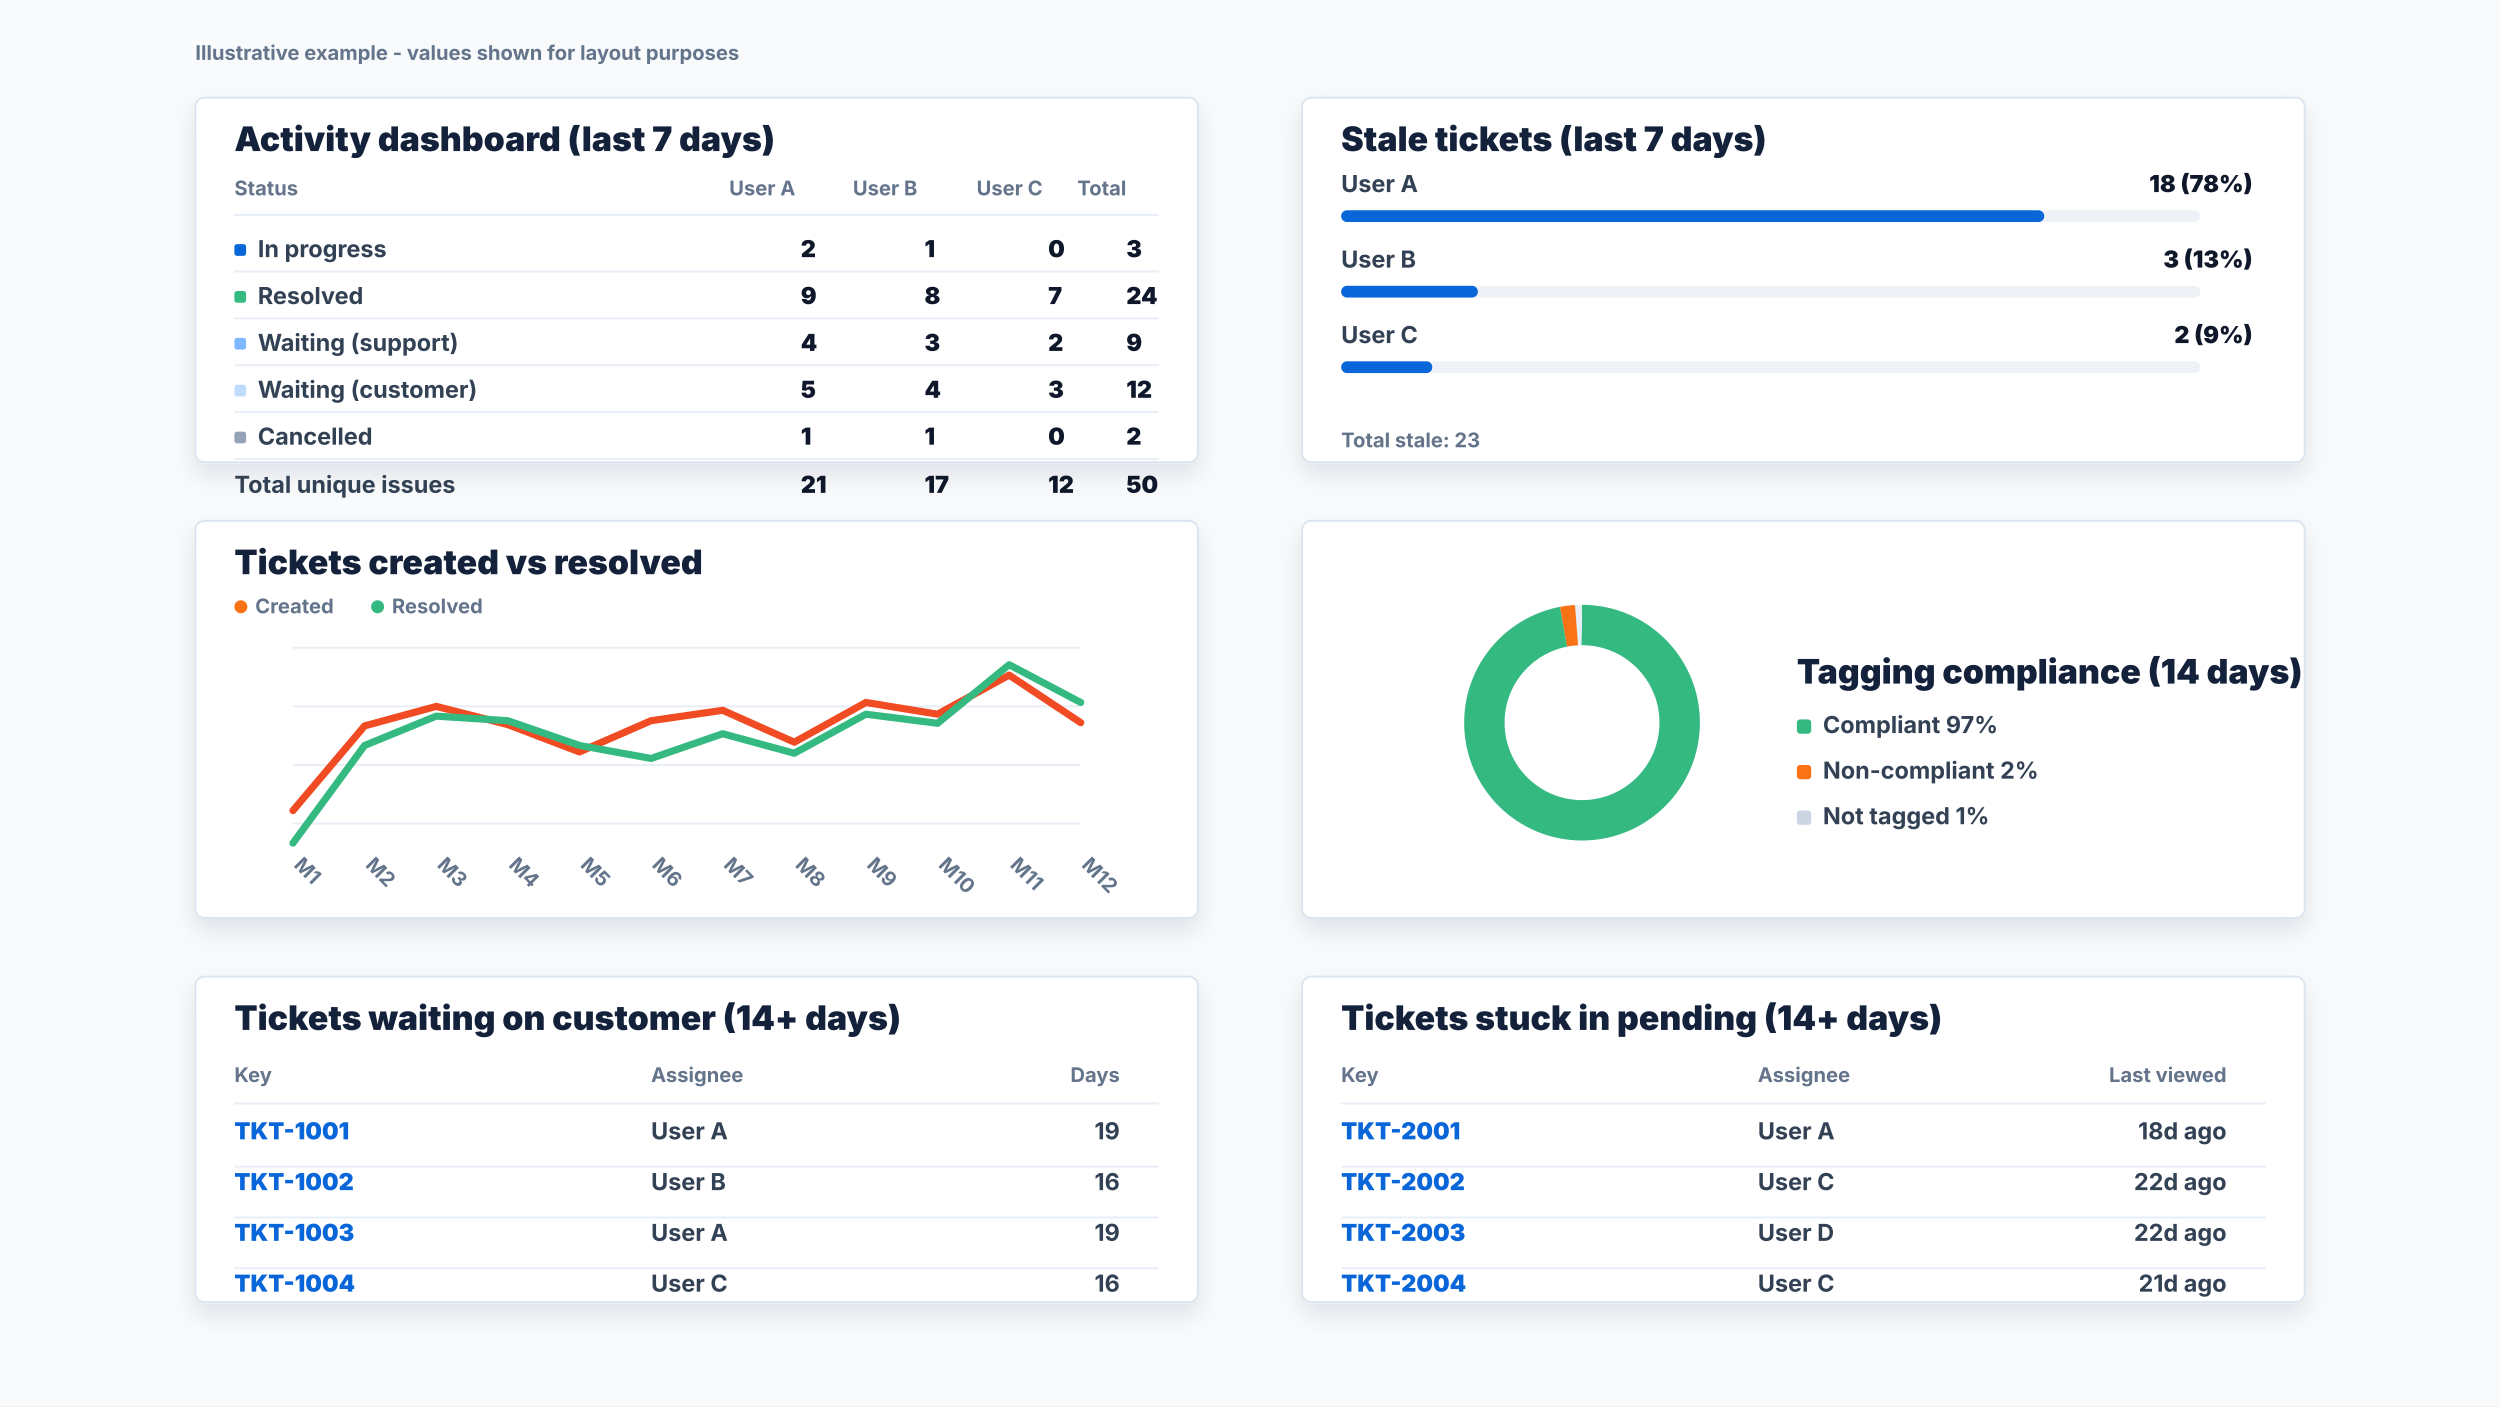
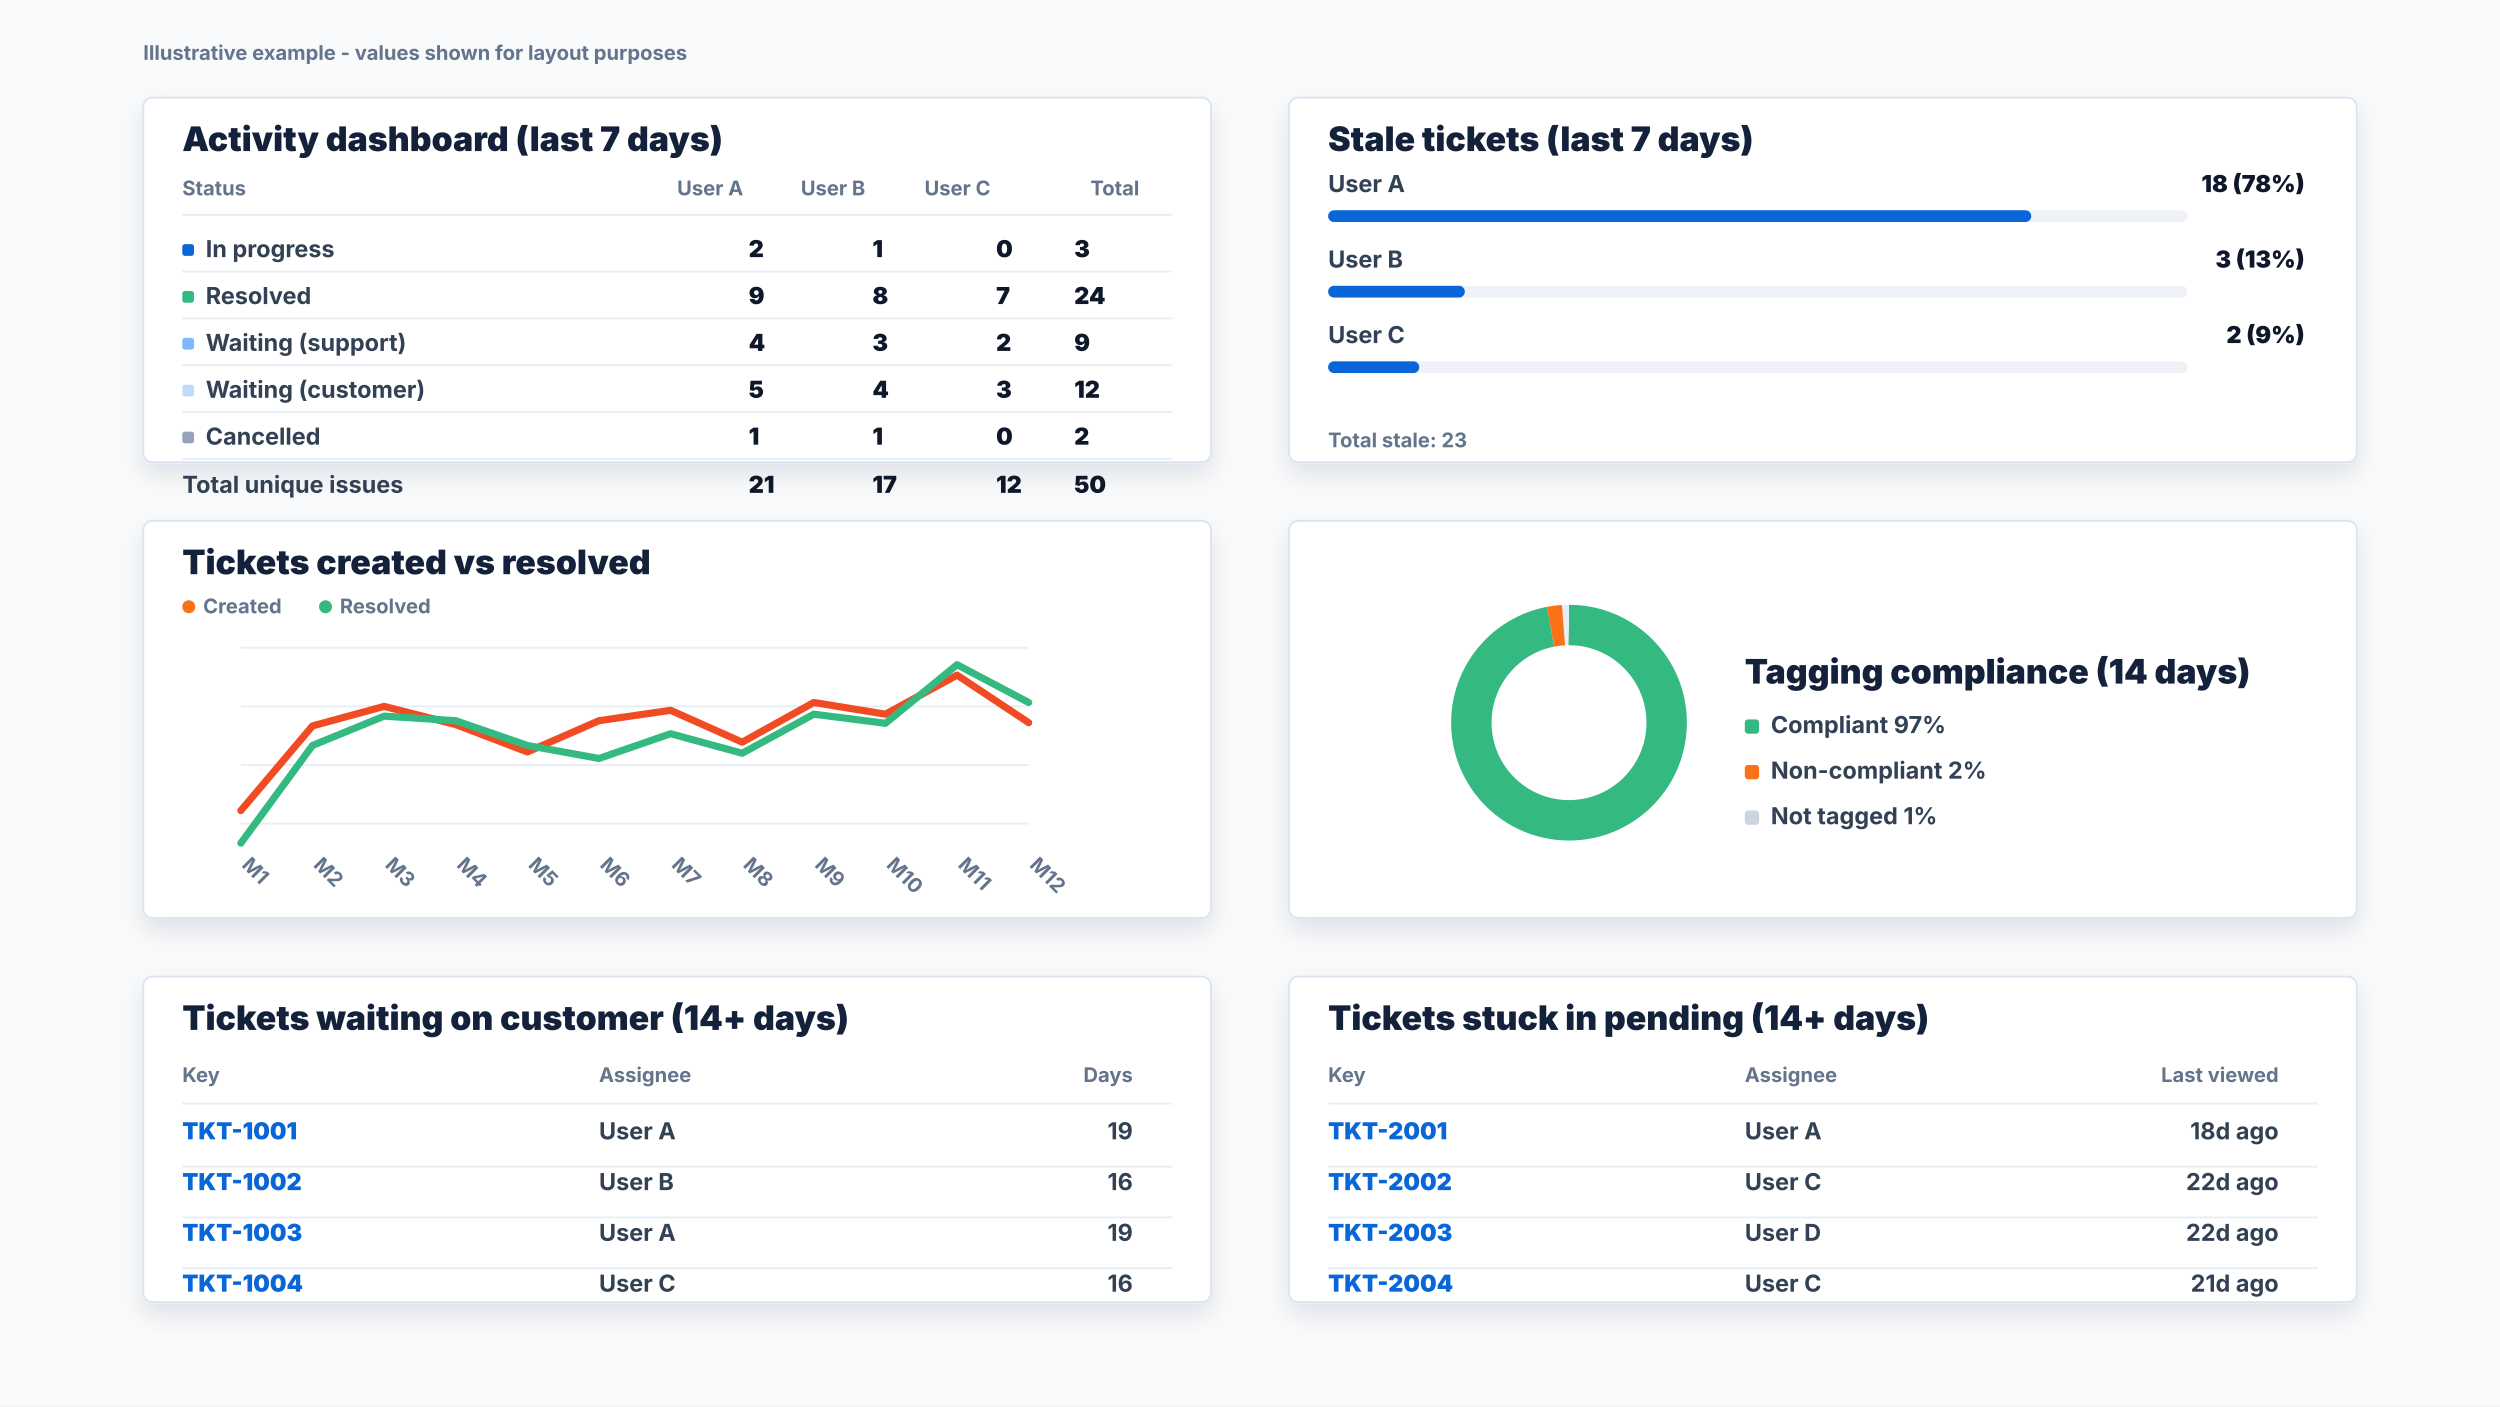
<svg xmlns="http://www.w3.org/2000/svg" width="3840" height="2160" viewBox="0 0 3840 2160" role="img" aria-labelledby="title desc">
  <defs>
    <filter id="shadow" x="-10%" y="-10%" width="120%" height="120%">
      <feDropShadow dx="0" dy="18" stdDeviation="18" flood-color="#0f172a" flood-opacity="0.10" />
    </filter>
    <style>
      text{font-family:Inter,Arial,sans-serif;letter-spacing:0}
      .title{font-size:52px;font-weight:850;fill:#13213a}
      .body{font-size:36px;font-weight:650;fill:#334155}
      .muted{font-size:31px;font-weight:650;fill:#64748b}
      .num{font-size:36px;font-weight:850;fill:#0f172a}
      .card{fill:#fff;stroke:#dbe4ef;stroke-width:3;filter:url(#shadow)}
      .grid{stroke:#e8eef5;stroke-width:3}
      .blue{fill:#0866d9}
      .green{fill:#34b981}
      .sky{fill:#7db7ff}
      .orange{fill:#f97316}
      .gray{fill:#94a3b8}
    </style>
  </defs>
  <rect width="3840" height="2160" fill="#f8fafc" />
-   <text x="300" y="92" class="muted">Illustrative example - values shown for layout purposes</text>
-   <g transform="translate(300 150)">
-     <rect class="card" width="1540" height="560" rx="14" />
+   <text x="220" y="92" class="muted">Illustrative example - values shown for layout purposes</text>
+   <g transform="translate(220 150)">
+     <rect class="card" width="1640" height="560" rx="14" />
    <text x="60" y="82" class="title">Activity dashboard (last 7 days)</text>
    <text x="60" y="150" class="muted">Status</text>
    <text x="820" y="150" class="muted">User A</text>
    <text x="1010" y="150" class="muted">User B</text>
    <text x="1200" y="150" class="muted">User C</text>
-     <text x="1430" y="150" class="muted" text-anchor="end">Total</text>
-     <line x1="60" y1="180" x2="1480" y2="180" class="grid" />
+     <text x="1530" y="150" class="muted" text-anchor="end">Total</text>
+     <line x1="60" y1="180" x2="1580" y2="180" class="grid" />
    <g transform="translate(60 225)">
      <rect width="18" height="18" rx="4" class="blue" />
      <text x="36" y="20" class="body">In progress</text>
      <text x="870" y="20" class="num">2</text>
      <text x="1060" y="20" class="num">1</text>
      <text x="1250" y="20" class="num">0</text>
      <text x="1370" y="20" class="num">3</text>
-       <line x1="0" y1="42" x2="1420" y2="42" class="grid" />
+       <line x1="0" y1="42" x2="1520" y2="42" class="grid" />
      <rect y="72" width="18" height="18" rx="4" class="green" />
      <text x="36" y="92" class="body">Resolved</text>
      <text x="870" y="92" class="num">9</text>
      <text x="1060" y="92" class="num">8</text>
      <text x="1250" y="92" class="num">7</text>
      <text x="1370" y="92" class="num">24</text>
-       <line x1="0" y1="114" x2="1420" y2="114" class="grid" />
+       <line x1="0" y1="114" x2="1520" y2="114" class="grid" />
      <rect y="144" width="18" height="18" rx="4" class="sky" />
      <text x="36" y="164" class="body">Waiting (support)</text>
      <text x="870" y="164" class="num">4</text>
      <text x="1060" y="164" class="num">3</text>
      <text x="1250" y="164" class="num">2</text>
      <text x="1370" y="164" class="num">9</text>
-       <line x1="0" y1="186" x2="1420" y2="186" class="grid" />
+       <line x1="0" y1="186" x2="1520" y2="186" class="grid" />
      <rect y="216" width="18" height="18" rx="4" fill="#bfdbfe" />
      <text x="36" y="236" class="body">Waiting (customer)</text>
      <text x="870" y="236" class="num">5</text>
      <text x="1060" y="236" class="num">4</text>
      <text x="1250" y="236" class="num">3</text>
      <text x="1370" y="236" class="num">12</text>
-       <line x1="0" y1="258" x2="1420" y2="258" class="grid" />
+       <line x1="0" y1="258" x2="1520" y2="258" class="grid" />
      <rect y="288" width="18" height="18" rx="4" class="gray" />
      <text x="36" y="308" class="body">Cancelled</text>
      <text x="870" y="308" class="num">1</text>
      <text x="1060" y="308" class="num">1</text>
      <text x="1250" y="308" class="num">0</text>
      <text x="1370" y="308" class="num">2</text>
-       <line x1="0" y1="330" x2="1420" y2="330" class="grid" />
+       <line x1="0" y1="330" x2="1520" y2="330" class="grid" />
      <text x="0" y="382" class="body" font-weight="850">Total unique issues</text>
      <text x="870" y="382" class="num">21</text>
      <text x="1060" y="382" class="num">17</text>
      <text x="1250" y="382" class="num">12</text>
      <text x="1370" y="382" class="num">50</text>
    </g>
  </g>
-   <g transform="translate(2000 150)">
-     <rect class="card" width="1540" height="560" rx="14" />
+   <g transform="translate(1980 150)">
+     <rect class="card" width="1640" height="560" rx="14" />
    <text x="60" y="82" class="title">Stale tickets (last 7 days)</text>
    <g transform="translate(60 145)">
      <text x="0" y="0" class="body">User A</text>
-       <text x="1400" y="0" class="num" text-anchor="end">18 (78%)</text>
+       <text x="1500" y="0" class="num" text-anchor="end">18 (78%)</text>
      <rect y="28" width="1320" height="18" rx="9" fill="#eef2f7" />
      <rect y="28" width="1080" height="18" rx="9" class="blue" />
      <text x="0" y="116" class="body">User B</text>
-       <text x="1400" y="116" class="num" text-anchor="end">3 (13%)</text>
+       <text x="1500" y="116" class="num" text-anchor="end">3 (13%)</text>
      <rect y="144" width="1320" height="18" rx="9" fill="#eef2f7" />
      <rect y="144" width="210" height="18" rx="9" class="blue" />
      <text x="0" y="232" class="body">User C</text>
-       <text x="1400" y="232" class="num" text-anchor="end">2 (9%)</text>
+       <text x="1500" y="232" class="num" text-anchor="end">2 (9%)</text>
      <rect y="260" width="1320" height="18" rx="9" fill="#eef2f7" />
      <rect y="260" width="140" height="18" rx="9" class="blue" />
      <text x="0" y="392" class="muted">Total stale: 23</text>
    </g>
  </g>
-   <g transform="translate(300 800)">
-     <rect class="card" width="1540" height="610" rx="14" />
+   <g transform="translate(220 800)">
+     <rect class="card" width="1640" height="610" rx="14" />
    <text x="60" y="82" class="title">Tickets created vs resolved</text>
    <circle cx="70" cy="132" r="10" class="orange" />
    <text x="92" y="142" class="muted">Created</text>
    <circle cx="280" cy="132" r="10" class="green" />
    <text x="302" y="142" class="muted">Resolved</text>
    <g transform="translate(150 195)">
      <line x1="0" y1="0" x2="1210" y2="0" class="grid" />
      <line x1="0" y1="90" x2="1210" y2="90" class="grid" />
      <line x1="0" y1="180" x2="1210" y2="180" class="grid" />
      <line x1="0" y1="270" x2="1210" y2="270" class="grid" />
      <polyline points="0,250 110,120 220,90 330,118 440,160 550,112 660,96 770,145 880,84 990,102 1100,42 1210,115" fill="none" stroke="#f04b23" stroke-width="11" stroke-linecap="round" stroke-linejoin="round" />
      <polyline points="0,300 110,150 220,105 330,112 440,150 550,170 660,132 770,162 880,102 990,116 1100,26 1210,84" fill="none" stroke="#34b981" stroke-width="11" stroke-linecap="round" stroke-linejoin="round" />
      <g class="muted" font-size="26" transform="translate(0 335)">
        <text x="0" y="0" transform="rotate(45)">M1</text>
        <text x="110" y="0" transform="rotate(45 110 0)">M2</text>
        <text x="220" y="0" transform="rotate(45 220 0)">M3</text>
        <text x="330" y="0" transform="rotate(45 330 0)">M4</text>
        <text x="440" y="0" transform="rotate(45 440 0)">M5</text>
        <text x="550" y="0" transform="rotate(45 550 0)">M6</text>
        <text x="660" y="0" transform="rotate(45 660 0)">M7</text>
        <text x="770" y="0" transform="rotate(45 770 0)">M8</text>
        <text x="880" y="0" transform="rotate(45 880 0)">M9</text>
        <text x="990" y="0" transform="rotate(45 990 0)">M10</text>
        <text x="1100" y="0" transform="rotate(45 1100 0)">M11</text>
        <text x="1210" y="0" transform="rotate(45 1210 0)">M12</text>
      </g>
    </g>
  </g>
-   <g transform="translate(2000 800)">
-     <rect class="card" width="1540" height="610" rx="14" />
+   <g transform="translate(1980 800)">
+     <rect class="card" width="1640" height="610" rx="14" />
    <circle cx="430" cy="310" r="150" fill="none" stroke="#e8eef5" stroke-width="62" />
    <circle cx="430" cy="310" r="150" fill="none" stroke="#34b981" stroke-width="62" stroke-dasharray="914 950" transform="rotate(-90 430 310)" />
    <circle cx="430" cy="310" r="150" fill="none" stroke="#f97316" stroke-width="62" stroke-dasharray="20 950" stroke-dashoffset="-914" transform="rotate(-90 430 310)" />
-     <text x="760" y="250" class="title">Tagging compliance (14 days)</text>
-     <rect x="760" y="305" width="22" height="22" rx="5" class="green" />
-     <text x="800" y="326" class="body">Compliant 97%</text>
-     <rect x="760" y="375" width="22" height="22" rx="5" class="orange" />
-     <text x="800" y="396" class="body">Non-compliant 2%</text>
-     <rect x="760" y="445" width="22" height="22" rx="5" fill="#cbd5e1" />
-     <text x="800" y="466" class="body">Not tagged 1%</text>
+     <text x="700" y="250" class="title">Tagging compliance (14 days)</text>
+     <rect x="700" y="305" width="22" height="22" rx="5" class="green" />
+     <text x="740" y="326" class="body">Compliant 97%</text>
+     <rect x="700" y="375" width="22" height="22" rx="5" class="orange" />
+     <text x="740" y="396" class="body">Non-compliant 2%</text>
+     <rect x="700" y="445" width="22" height="22" rx="5" fill="#cbd5e1" />
+     <text x="740" y="466" class="body">Not tagged 1%</text>
  </g>
-   <g transform="translate(300 1500)">
-     <rect class="card" width="1540" height="500" rx="14" />
+   <g transform="translate(220 1500)">
+     <rect class="card" width="1640" height="500" rx="14" />
    <text x="60" y="82" class="title">Tickets waiting on customer (14+ days)</text>
    <text x="60" y="162" class="muted">Key</text>
    <text x="700" y="162" class="muted">Assignee</text>
-     <text x="1420" y="162" class="muted" text-anchor="end">Days</text>
-     <line x1="60" y1="195" x2="1480" y2="195" class="grid" />
+     <text x="1520" y="162" class="muted" text-anchor="end">Days</text>
+     <line x1="60" y1="195" x2="1580" y2="195" class="grid" />
    <g class="body" transform="translate(60 250)">
      <text x="0" y="0" fill="#0866d9" font-weight="850">TKT-1001</text>
      <text x="640" y="0">User A</text>
-       <text x="1360" y="0" text-anchor="end">19</text>
-       <line x1="0" y1="42" x2="1420" y2="42" class="grid" />
+       <text x="1460" y="0" text-anchor="end">19</text>
+       <line x1="0" y1="42" x2="1520" y2="42" class="grid" />
      <text x="0" y="78" fill="#0866d9" font-weight="850">TKT-1002</text>
      <text x="640" y="78">User B</text>
-       <text x="1360" y="78" text-anchor="end">16</text>
-       <line x1="0" y1="120" x2="1420" y2="120" class="grid" />
+       <text x="1460" y="78" text-anchor="end">16</text>
+       <line x1="0" y1="120" x2="1520" y2="120" class="grid" />
      <text x="0" y="156" fill="#0866d9" font-weight="850">TKT-1003</text>
      <text x="640" y="156">User A</text>
-       <text x="1360" y="156" text-anchor="end">19</text>
-       <line x1="0" y1="198" x2="1420" y2="198" class="grid" />
+       <text x="1460" y="156" text-anchor="end">19</text>
+       <line x1="0" y1="198" x2="1520" y2="198" class="grid" />
      <text x="0" y="234" fill="#0866d9" font-weight="850">TKT-1004</text>
      <text x="640" y="234">User C</text>
-       <text x="1360" y="234" text-anchor="end">16</text>
+       <text x="1460" y="234" text-anchor="end">16</text>
    </g>
  </g>
-   <g transform="translate(2000 1500)">
-     <rect class="card" width="1540" height="500" rx="14" />
+   <g transform="translate(1980 1500)">
+     <rect class="card" width="1640" height="500" rx="14" />
    <text x="60" y="82" class="title">Tickets stuck in pending (14+ days)</text>
    <text x="60" y="162" class="muted">Key</text>
    <text x="700" y="162" class="muted">Assignee</text>
-     <text x="1420" y="162" class="muted" text-anchor="end">Last viewed</text>
-     <line x1="60" y1="195" x2="1480" y2="195" class="grid" />
+     <text x="1520" y="162" class="muted" text-anchor="end">Last viewed</text>
+     <line x1="60" y1="195" x2="1580" y2="195" class="grid" />
    <g class="body" transform="translate(60 250)">
      <text x="0" y="0" fill="#0866d9" font-weight="850">TKT-2001</text>
      <text x="640" y="0">User A</text>
-       <text x="1360" y="0" text-anchor="end">18d ago</text>
-       <line x1="0" y1="42" x2="1420" y2="42" class="grid" />
+       <text x="1460" y="0" text-anchor="end">18d ago</text>
+       <line x1="0" y1="42" x2="1520" y2="42" class="grid" />
      <text x="0" y="78" fill="#0866d9" font-weight="850">TKT-2002</text>
      <text x="640" y="78">User C</text>
-       <text x="1360" y="78" text-anchor="end">22d ago</text>
-       <line x1="0" y1="120" x2="1420" y2="120" class="grid" />
+       <text x="1460" y="78" text-anchor="end">22d ago</text>
+       <line x1="0" y1="120" x2="1520" y2="120" class="grid" />
      <text x="0" y="156" fill="#0866d9" font-weight="850">TKT-2003</text>
      <text x="640" y="156">User D</text>
-       <text x="1360" y="156" text-anchor="end">22d ago</text>
-       <line x1="0" y1="198" x2="1420" y2="198" class="grid" />
+       <text x="1460" y="156" text-anchor="end">22d ago</text>
+       <line x1="0" y1="198" x2="1520" y2="198" class="grid" />
      <text x="0" y="234" fill="#0866d9" font-weight="850">TKT-2004</text>
      <text x="640" y="234">User C</text>
-       <text x="1360" y="234" text-anchor="end">21d ago</text>
+       <text x="1460" y="234" text-anchor="end">21d ago</text>
    </g>
  </g>
</svg>
